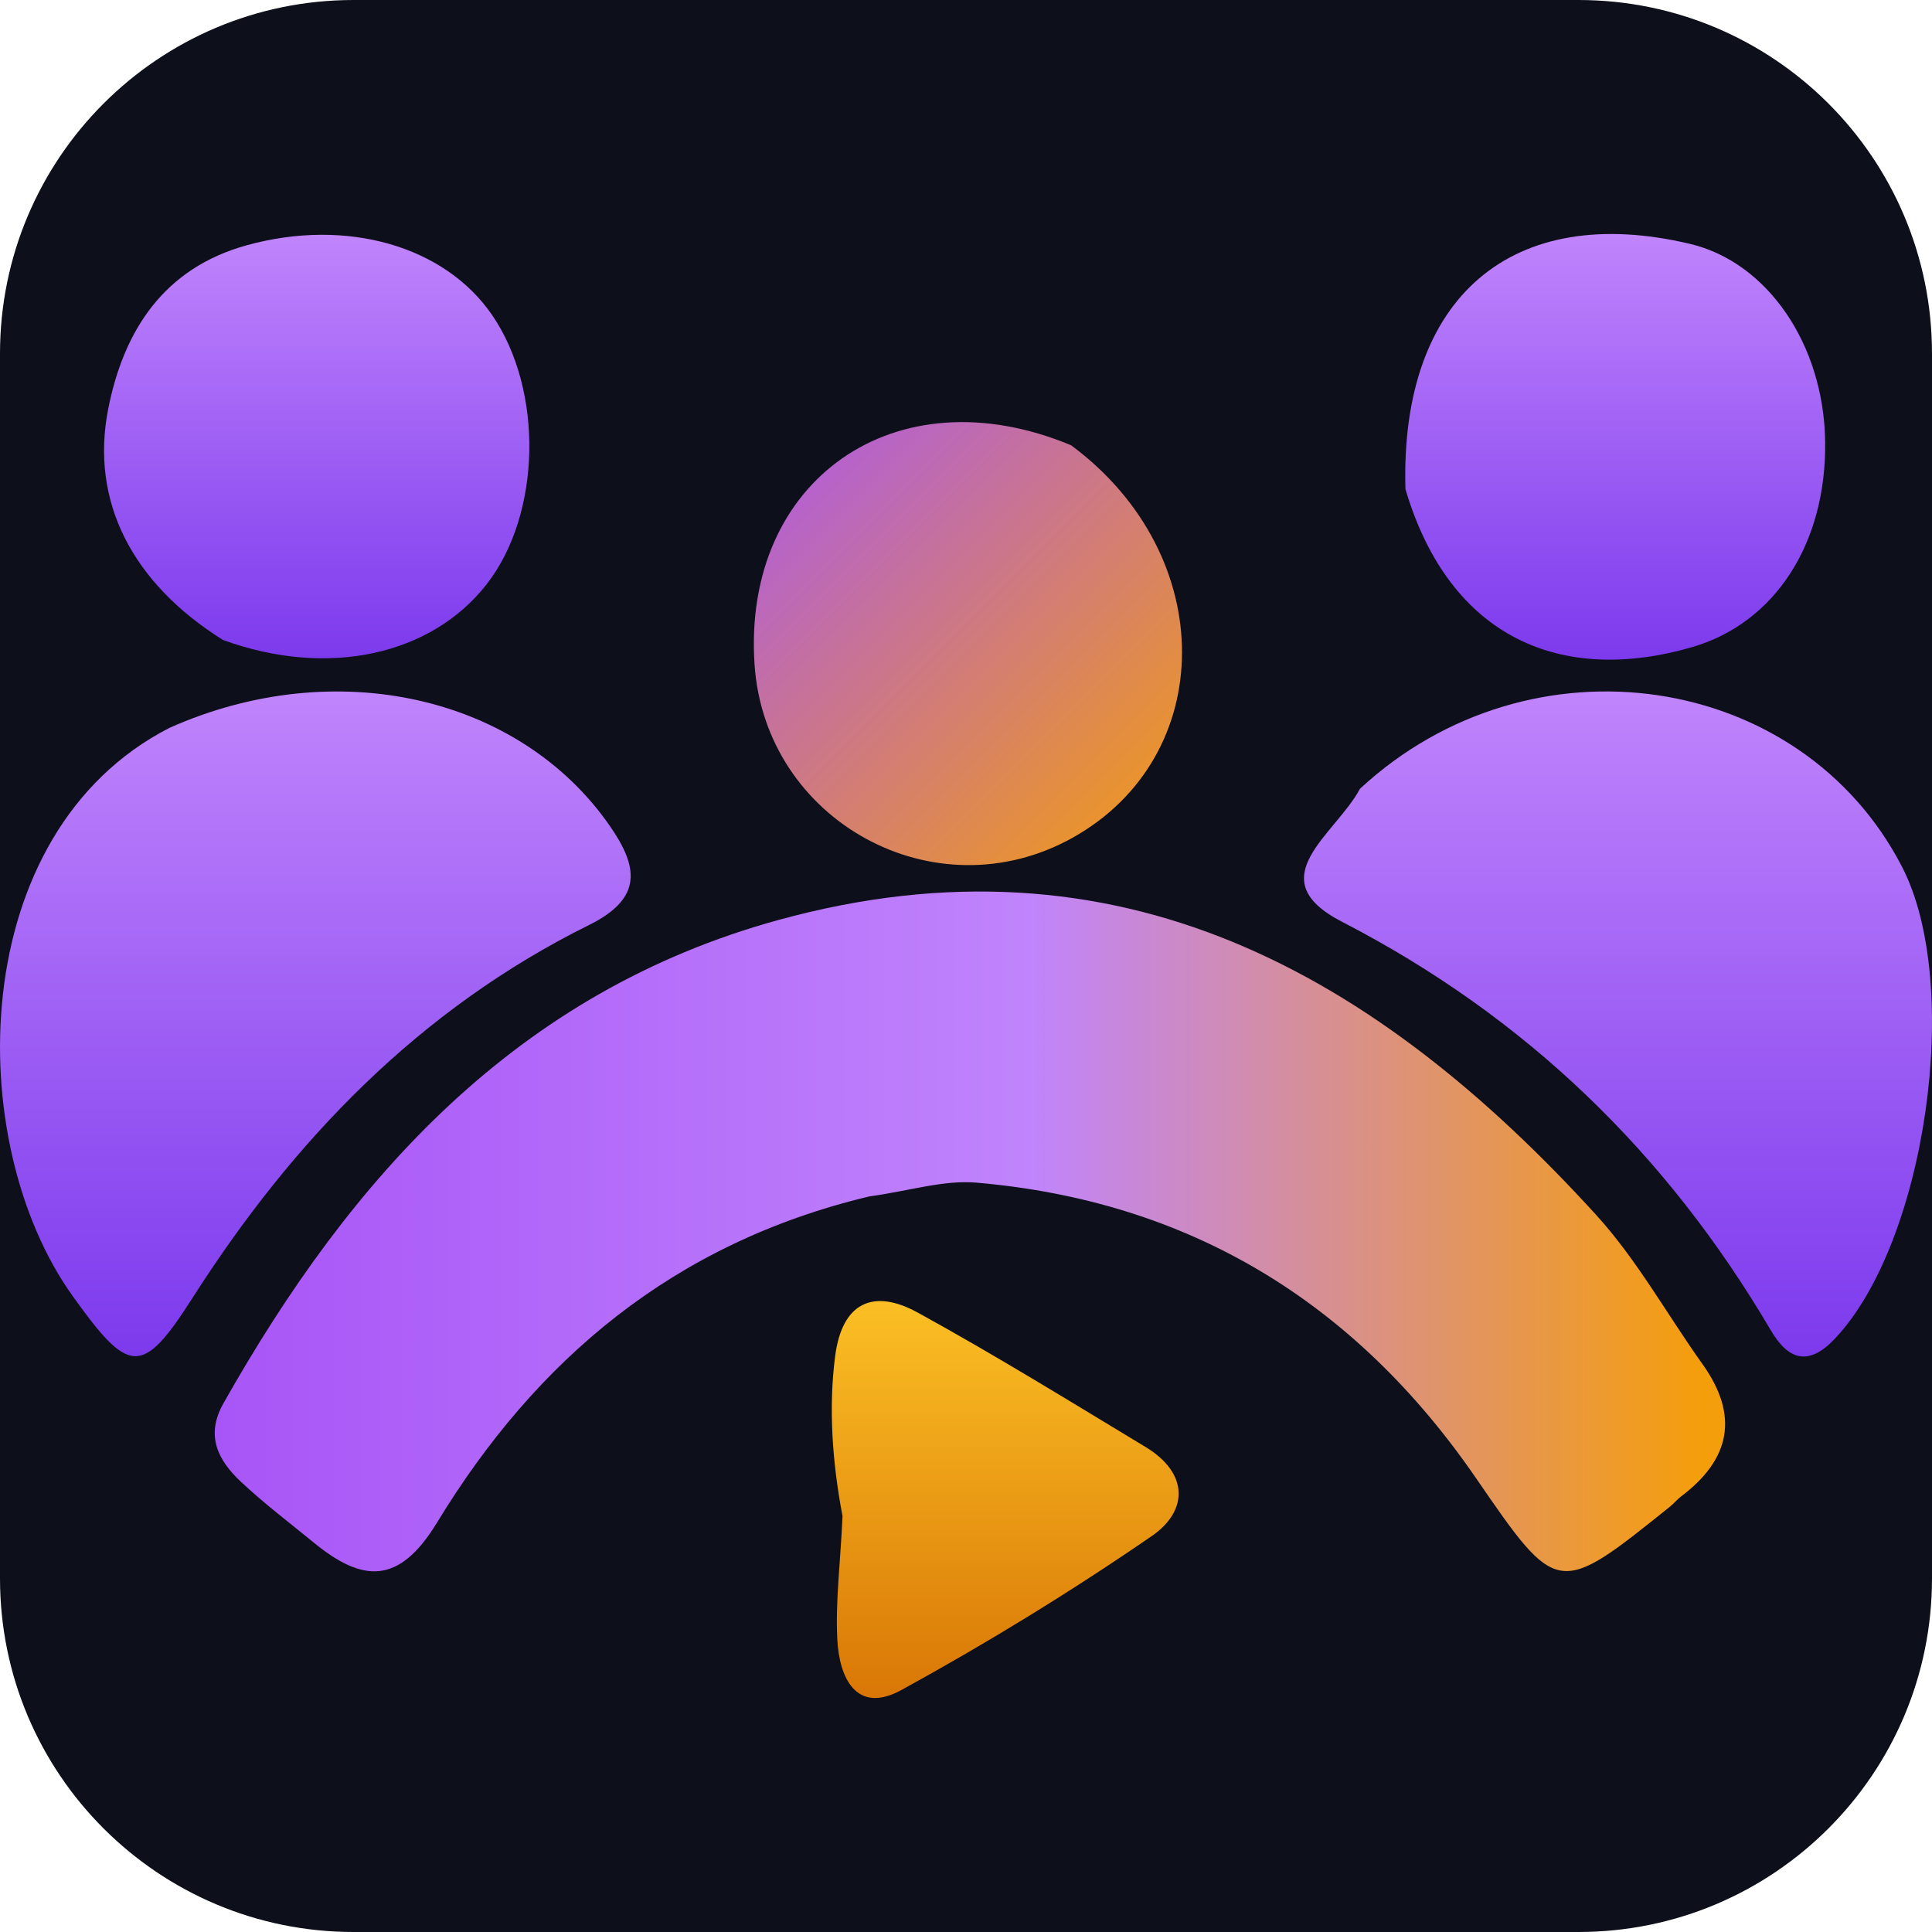
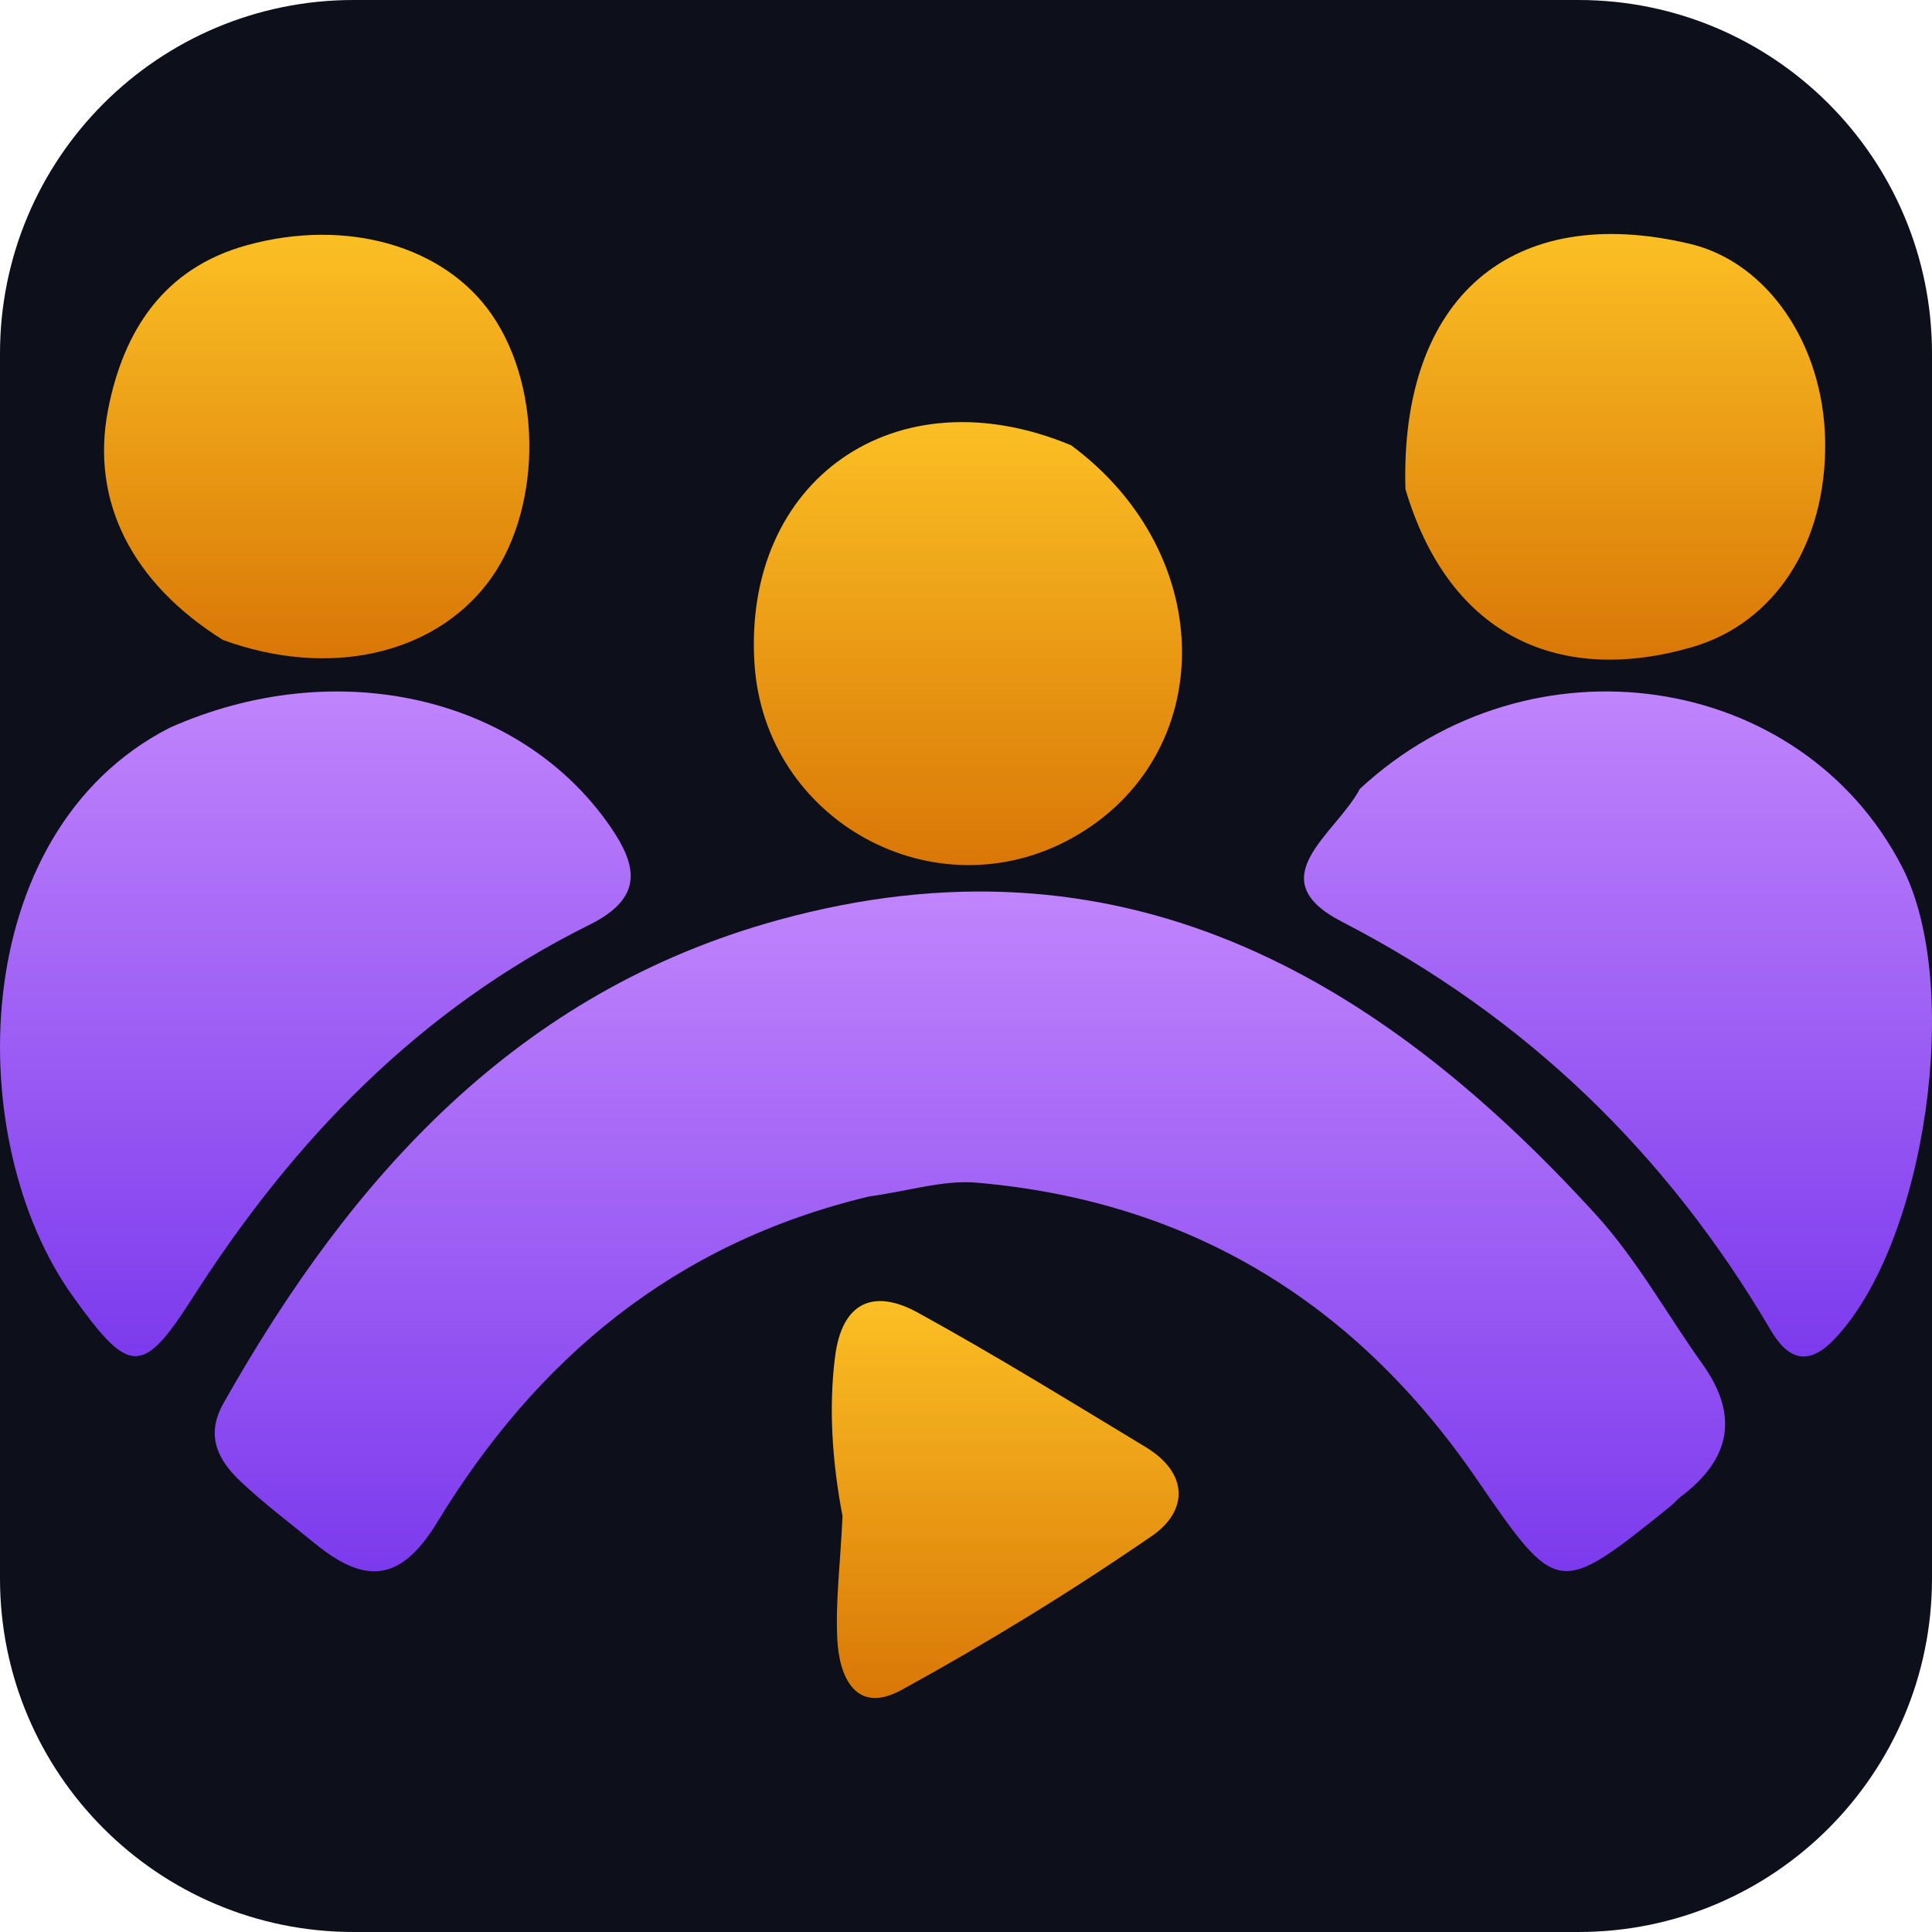
- <svg xmlns="http://www.w3.org/2000/svg" xmlns:xlink="http://www.w3.org/1999/xlink" viewBox="0 0 131.148 131.148">
+ <svg xmlns="http://www.w3.org/2000/svg" viewBox="0 0 131.148 131.148">
  <defs>
-     <linearGradient id="f-grad-side" x1="0" y1="0" x2="0" y2="1" gradientUnits="objectBoundingBox">
+     <linearGradient id="grad-purple" x1="0" y1="0" x2="0" y2="1">
      <stop offset="0%" stop-color="#c084fc" />
      <stop offset="100%" stop-color="#7c3aed" />
    </linearGradient>
-     <linearGradient id="f-grad-arc" x1="40" y1="0" x2="141" y2="0" gradientUnits="userSpaceOnUse" gradientTransform="translate(-25.44951,-12.14277)">
-       <stop offset="0%" stop-color="#a855f7" />
-       <stop offset="55%" stop-color="#c084fc" />
-       <stop offset="100%" stop-color="#f59e0b" />
-     </linearGradient>
-     <linearGradient id="f-grad-center-head" x1="76" y1="22" x2="108" y2="54" gradientUnits="userSpaceOnUse" gradientTransform="translate(-25.44951,-12.14277)">
-       <stop offset="0%" stop-color="#a855f7" />
-       <stop offset="100%" stop-color="#f59e0b" />
-     </linearGradient>
-     <linearGradient id="f-grad-play" x1="87.721" y1="79.007" x2="87.721" y2="104.177" gradientUnits="userSpaceOnUse" gradientTransform="matrix(0.9341466,0,0,1.070496,-25.44951,-12.14277)">
+     <linearGradient id="grad-amber" x1="0" y1="0" x2="0" y2="1">
      <stop offset="0%" stop-color="#fbbf24" />
      <stop offset="100%" stop-color="#d97706" />
    </linearGradient>
-     <linearGradient id="f-lg15" xlink:href="#f-grad-side" gradientUnits="userSpaceOnUse" x1="26.127" y1="42.077" x2="26.127" y2="86.029" gradientTransform="matrix(0.9740681,0,0,1.026622,-25.44951,-12.14277)" />
-     <linearGradient id="f-lg16" xlink:href="#f-grad-side" gradientUnits="userSpaceOnUse" x1="117.28" y1="41.975" x2="117.28" y2="85.845" gradientTransform="matrix(0.971753,0,0,1.029068,-25.44951,-12.14277)" />
-     <linearGradient id="f-lg17" xlink:href="#f-grad-side" gradientUnits="userSpaceOnUse" x1="32.444" y1="12.221" x2="32.444" y2="41.031" gradientTransform="matrix(1.002096,0,0,0.9979088,-25.44951,-12.14277)" />
-     <linearGradient id="f-lg18" xlink:href="#f-grad-side" gradientUnits="userSpaceOnUse" x1="121.661" y1="12.061" x2="121.661" y2="40.761" gradientTransform="matrix(0.9932537,0,0,1.006792,-25.44951,-12.14277)" />
  </defs>
  <rect width="131.148" height="131.148" rx="24" ry="24" fill="#0d0f1a" />
  <g transform="translate(0, 15.88462)">
-     <path fill="url(#f-grad-arc)" d="M 59.008,65.331 C 45.718,68.502 36.387,76.425 29.664,87.474 27.08,91.72 24.611,91.537 21.317,88.844 19.644,87.476 17.913,86.167 16.341,84.689 14.805,83.244 13.926,81.575 15.163,79.383 23.847,63.992 35.112,51.443 52.824,46.57 c 23.094,-6.354 40.577,3.603 55.524,20.014 2.773,3.045 4.812,6.755 7.224,10.135 2.498,3.5 1.894,6.457 -1.468,8.986 -0.264,0.199 -0.474,0.469 -0.733,0.676 -7.621,6.124 -7.637,6.134 -13.172,-1.92 C 91.993,72.521 80.759,65.644 66.282,64.396 64.036,64.203 61.707,64.965 59.008,65.331 Z" />
-     <path fill="url(#f-lg15)" d="m 11.503,33.524 c 11.301,-5.036 23.772,-2.147 29.879,6.635 1.924,2.767 2.31,4.911 -1.396,6.748 -11.502,5.701 -20.088,14.608 -26.919,25.317 -3.435,5.384 -4.319,5.2 -8.145,-0.145 -7.475,-10.445 -7.298,-31.443 6.582,-38.555 z" />
-     <path fill="url(#f-lg16)" d="m 92.315,37.66 c 11.613,-10.756 29.976,-7.955 36.806,5.31 4.133,8.027 1.617,25.521 -4.589,32.042 -1.753,1.842 -3.123,1.455 -4.327,-0.593 C 113.138,62.401 103.581,53.13 91.08,46.678 c -5.663,-2.923 -0.409,-5.917 1.235,-9.017 z" />
-     <path fill="url(#f-grad-center-head)" d="M 72.713,14.344 C 82.794,21.811 82.663,35.478 72.812,40.982 63.482,46.195 51.912,39.87 51.217,29.178 50.407,16.716 60.772,9.36 72.713,14.344 Z" />
-     <path fill="url(#f-lg17)" d="M 15.135,27.558 C 8.963,23.696 6.121,18.14 7.339,11.908 8.384,6.557 11.122,2.318 16.746,0.765 c 6.811,-1.881 13.443,0.059 16.649,4.721 3.518,5.116 3.357,13.51 -0.352,18.28 -3.737,4.806 -10.759,6.399 -17.908,3.792 z" />
-     <path fill="url(#f-lg18)" d="M 95.404,17.321 C 95.023,4.226 102.687,-2.186 114.722,0.67 c 5.259,1.248 9.077,6.828 9.173,13.404 0.101,6.93 -3.415,12.332 -9.017,13.965 -8.819,2.572 -16.461,-0.55 -19.474,-10.718 z" />
-     <path fill="url(#f-grad-play)" d="m 57.191,87.026 c -0.697,-3.657 -0.955,-7.366 -0.497,-10.873 0.477,-3.65 2.616,-4.579 5.604,-2.937 5.243,2.881 10.341,6.029 15.464,9.124 2.934,1.772 2.909,4.336 0.423,6.045 -5.47,3.762 -11.156,7.251 -16.978,10.443 -3.105,1.702 -4.235,-0.856 -4.368,-3.41 -0.137,-2.636 0.222,-5.298 0.352,-8.392 z" />
+     <path fill="url(#grad-purple)" d="M 59.008,65.331 C 45.718,68.502 36.387,76.425 29.664,87.474 27.08,91.72 24.611,91.537 21.317,88.844 19.644,87.476 17.913,86.167 16.341,84.689 14.805,83.244 13.926,81.575 15.163,79.383 23.847,63.992 35.112,51.443 52.824,46.57 c 23.094,-6.354 40.577,3.603 55.524,20.014 2.773,3.045 4.812,6.755 7.224,10.135 2.498,3.5 1.894,6.457 -1.468,8.986 -0.264,0.199 -0.474,0.469 -0.733,0.676 -7.621,6.124 -7.637,6.134 -13.172,-1.92 C 91.993,72.521 80.759,65.644 66.282,64.396 64.036,64.203 61.707,64.965 59.008,65.331 Z" />
+     <path fill="url(#grad-purple)" d="m 11.503,33.524 c 11.301,-5.036 23.772,-2.147 29.879,6.635 1.924,2.767 2.31,4.911 -1.396,6.748 -11.502,5.701 -20.088,14.608 -26.919,25.317 -3.435,5.384 -4.319,5.2 -8.145,-0.145 -7.475,-10.445 -7.298,-31.443 6.582,-38.555 z" />
+     <path fill="url(#grad-purple)" d="m 92.315,37.66 c 11.613,-10.756 29.976,-7.955 36.806,5.31 4.133,8.027 1.617,25.521 -4.589,32.042 -1.753,1.842 -3.123,1.455 -4.327,-0.593 C 113.138,62.401 103.581,53.13 91.08,46.678 c -5.663,-2.923 -0.409,-5.917 1.235,-9.017 z" />
+     <path fill="url(#grad-amber)" d="M 72.713,14.344 C 82.794,21.811 82.663,35.478 72.812,40.982 63.482,46.195 51.912,39.87 51.217,29.178 50.407,16.716 60.772,9.36 72.713,14.344 Z" />
+     <path fill="url(#grad-amber)" d="M 15.135,27.558 C 8.963,23.696 6.121,18.14 7.339,11.908 8.384,6.557 11.122,2.318 16.746,0.765 c 6.811,-1.881 13.443,0.059 16.649,4.721 3.518,5.116 3.357,13.51 -0.352,18.28 -3.737,4.806 -10.759,6.399 -17.908,3.792 z" />
+     <path fill="url(#grad-amber)" d="M 95.404,17.321 C 95.023,4.226 102.687,-2.186 114.722,0.67 c 5.259,1.248 9.077,6.828 9.173,13.404 0.101,6.93 -3.415,12.332 -9.017,13.965 -8.819,2.572 -16.461,-0.55 -19.474,-10.718 z" />
+     <path fill="url(#grad-amber)" d="m 57.191,87.026 c -0.697,-3.657 -0.955,-7.366 -0.497,-10.873 0.477,-3.65 2.616,-4.579 5.604,-2.937 5.243,2.881 10.341,6.029 15.464,9.124 2.934,1.772 2.909,4.336 0.423,6.045 -5.47,3.762 -11.156,7.251 -16.978,10.443 -3.105,1.702 -4.235,-0.856 -4.368,-3.41 -0.137,-2.636 0.222,-5.298 0.352,-8.392 z" />
  </g>
</svg>
